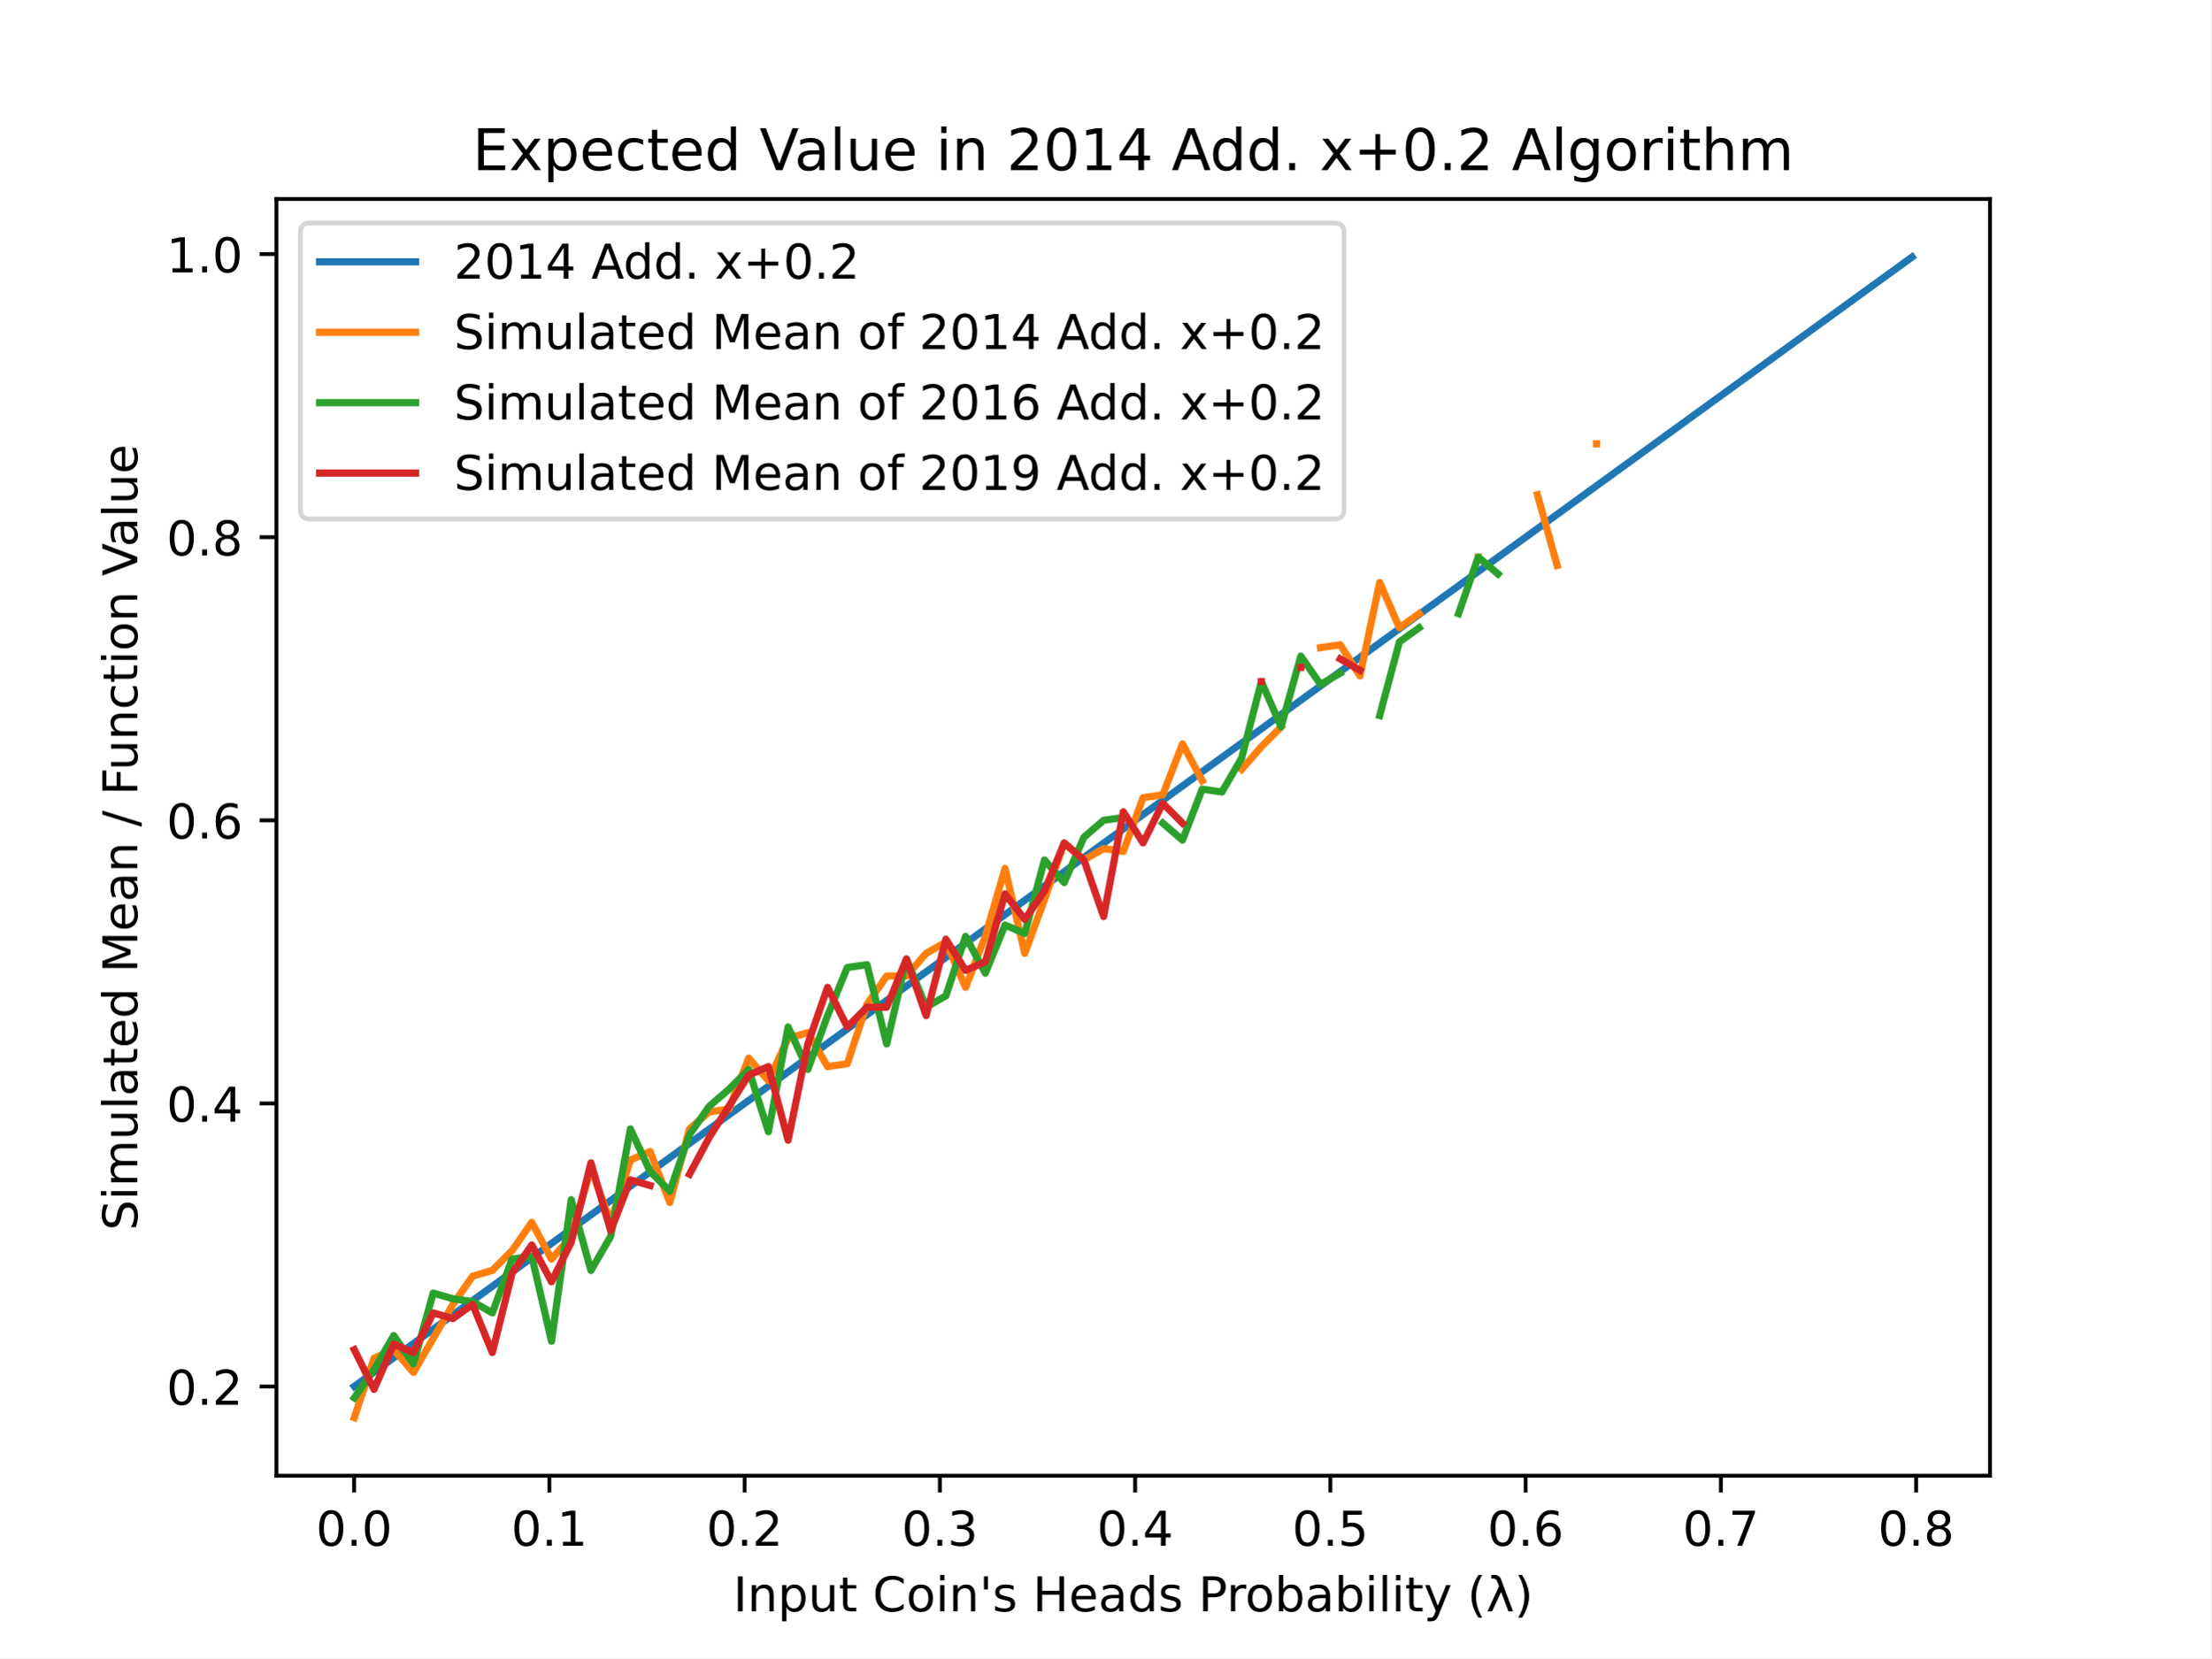
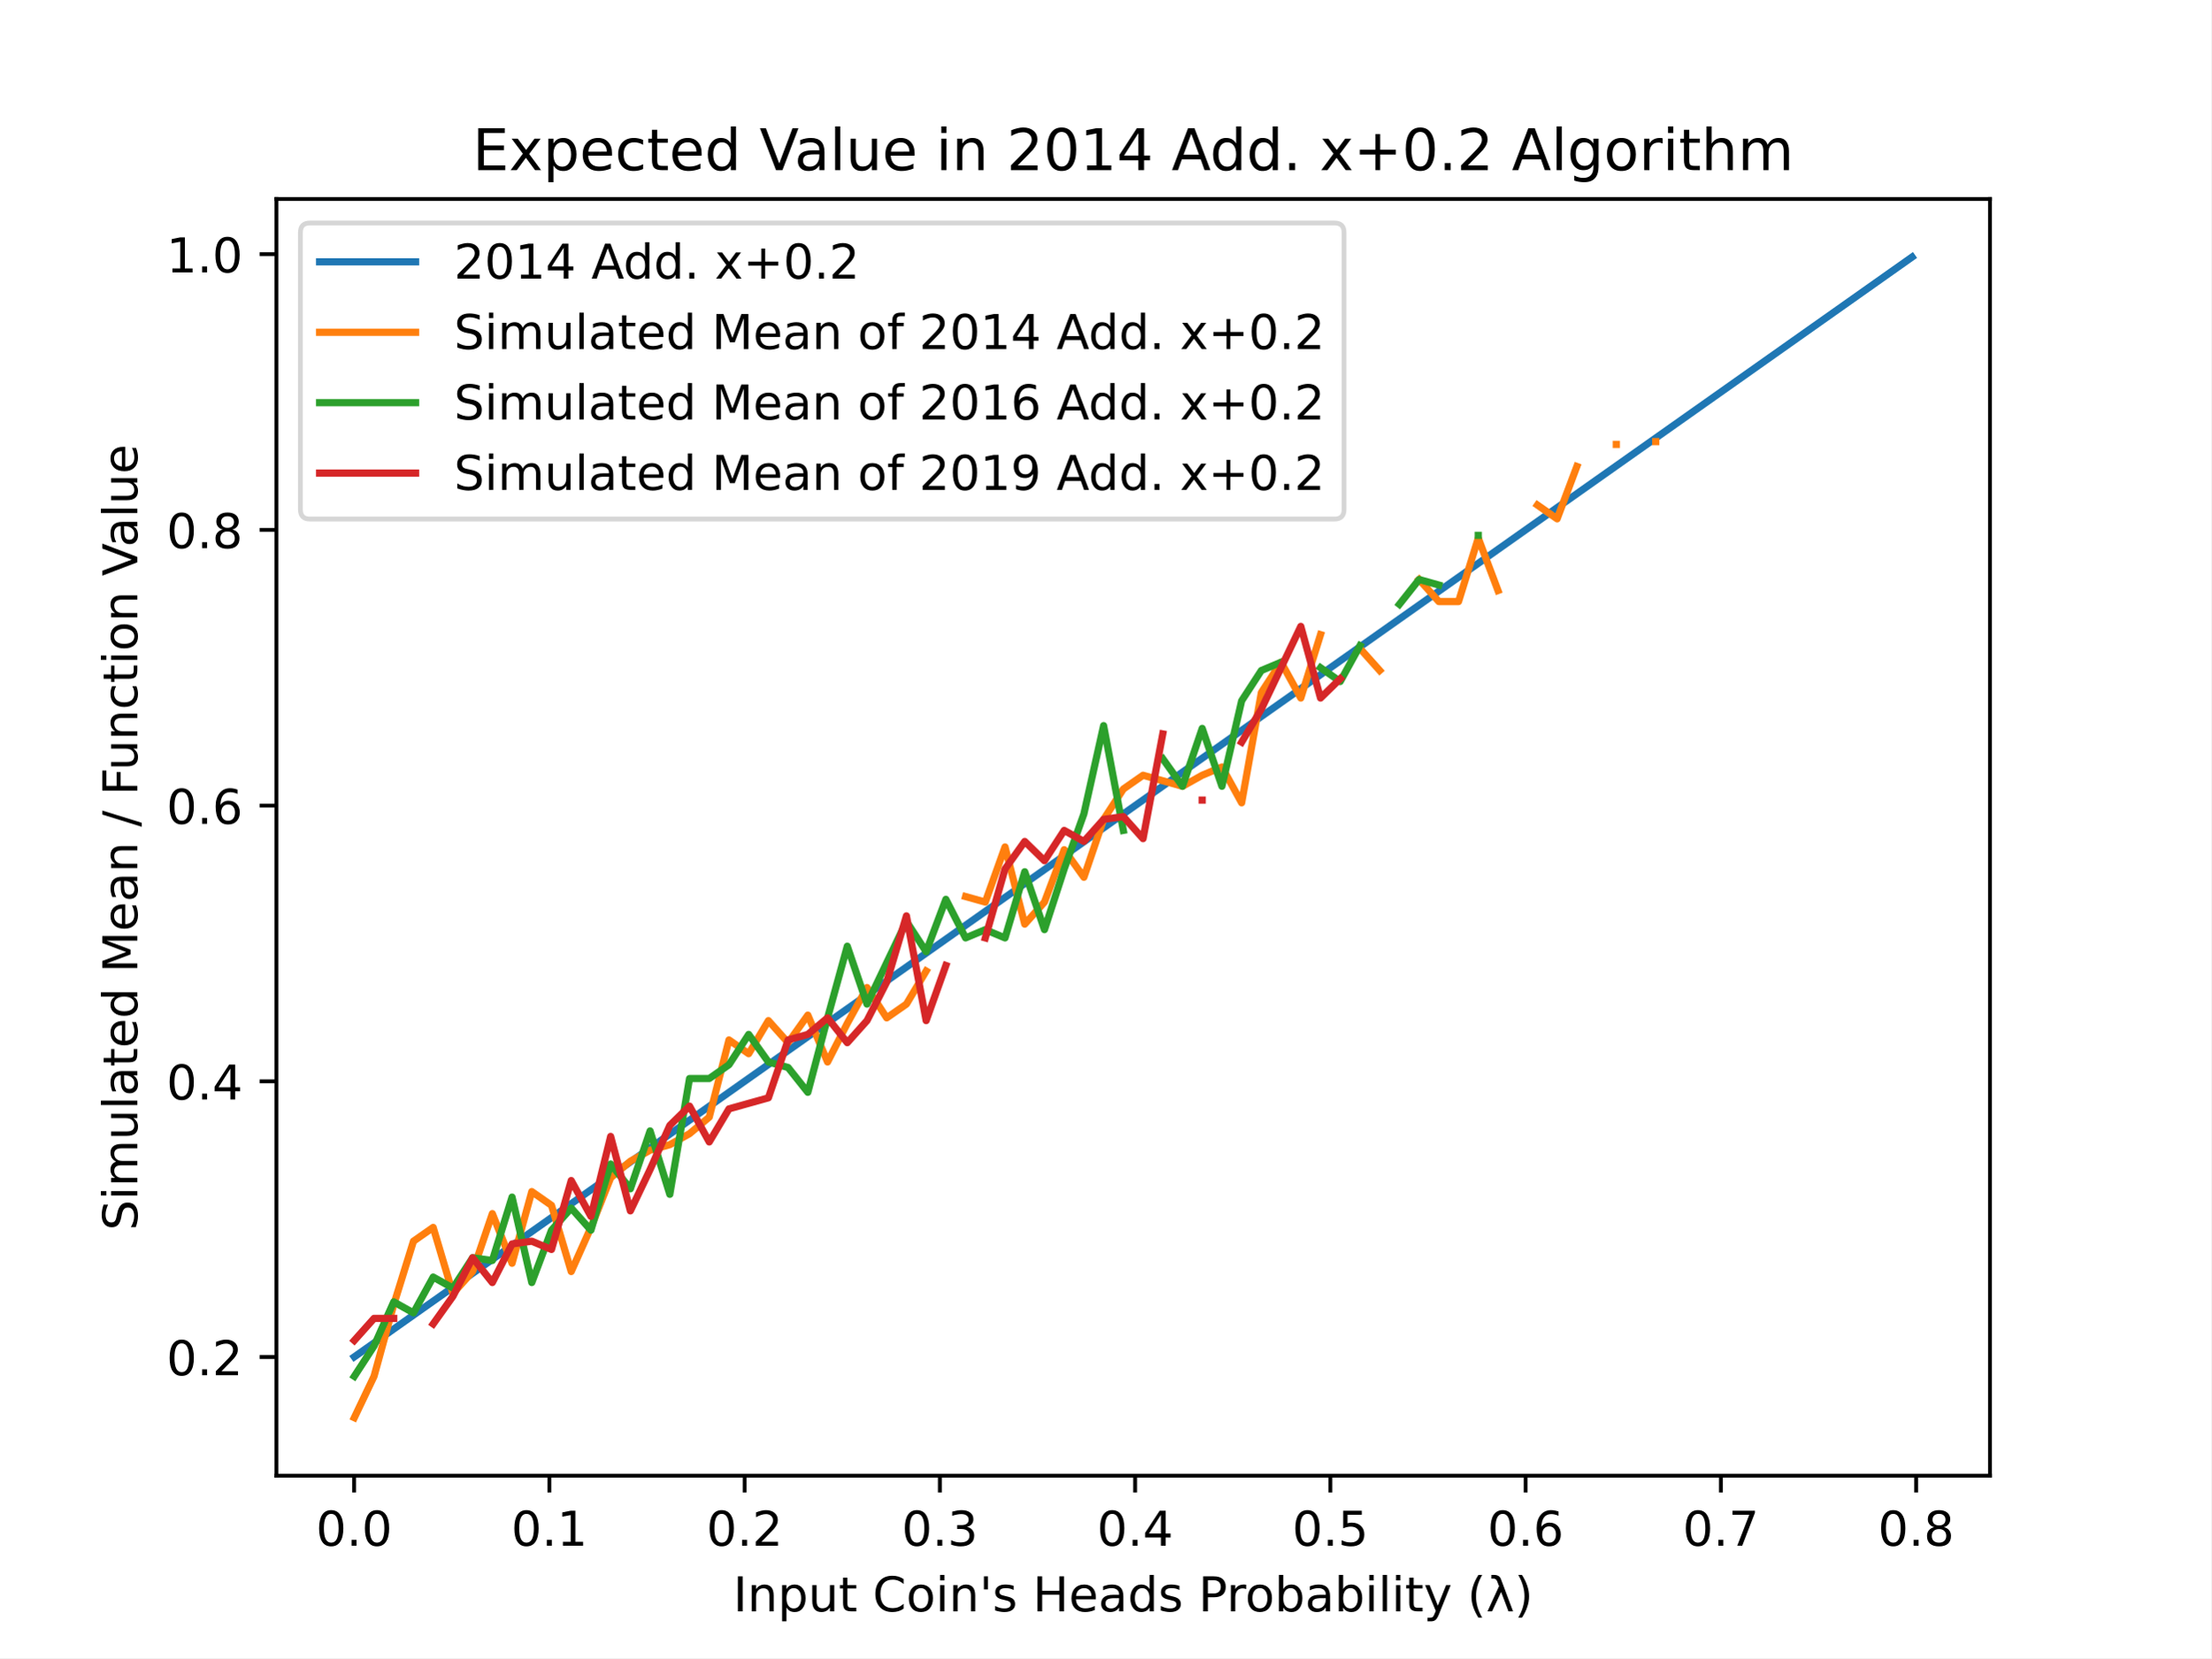
<svg xmlns="http://www.w3.org/2000/svg" xmlns:xlink="http://www.w3.org/1999/xlink" height="345.6pt" version="1.1" viewBox="0 0 460.8 345.6" width="460.8pt">
  <defs>
    <style type="text/css">
*{stroke-linecap:butt;stroke-linejoin:round;}
  </style>
  </defs>
  <g id="figure_1">
    <g id="patch_1">
      <path d="M 0 345.6  L 460.8 345.6  L 460.8 0  L 0 0  z " style="fill:#ffffff;" />
    </g>
    <g id="axes_1">
      <g id="patch_2">
        <path d="M 57.6 307.584  L 414.72 307.584  L 414.72 41.472  L 57.6 41.472  z " style="fill:#ffffff;" />
      </g>
      <g id="matplotlib.axis_1">
        <g id="xtick_1">
          <g id="line2d_1">
            <defs>
-               <path d="M 0 0  L 0 3.5  " id="mf0321f6b97" style="stroke:#000000;stroke-width:0.8;" />
+               <path d="M 0 0  L 0 3.5  " id="m0dd910947b" style="stroke:#000000;stroke-width:0.8;" />
            </defs>
            <g>
-               <use style="stroke:#000000;stroke-width:0.8;" x="73.792" xlink:href="#mf0321f6b97" y="307.584" />
+               <use style="stroke:#000000;stroke-width:0.8;" x="73.792" xlink:href="#m0dd910947b" y="307.584" />
            </g>
          </g>
          <g id="text_1">
            <text style="font-family:DejaVu Sans;font-size:10px;font-style:normal;font-weight:normal;text-anchor:middle;" transform="rotate(-0, 73.79203, 322.1824)" x="73.792" y="322.182">0.0</text>
          </g>
        </g>
        <g id="xtick_2">
          <g id="line2d_2">
            <g>
-               <use style="stroke:#000000;stroke-width:0.8;" x="114.485" xlink:href="#mf0321f6b97" y="307.584" />
+               <use style="stroke:#000000;stroke-width:0.8;" x="114.485" xlink:href="#m0dd910947b" y="307.584" />
            </g>
          </g>
          <g id="text_2">
            <text style="font-family:DejaVu Sans;font-size:10px;font-style:normal;font-weight:normal;text-anchor:middle;" transform="rotate(-0, 114.4847, 322.1824)" x="114.485" y="322.182">0.1</text>
          </g>
        </g>
        <g id="xtick_3">
          <g id="line2d_3">
            <g>
-               <use style="stroke:#000000;stroke-width:0.8;" x="155.177" xlink:href="#mf0321f6b97" y="307.584" />
+               <use style="stroke:#000000;stroke-width:0.8;" x="155.177" xlink:href="#m0dd910947b" y="307.584" />
            </g>
          </g>
          <g id="text_3">
            <text style="font-family:DejaVu Sans;font-size:10px;font-style:normal;font-weight:normal;text-anchor:middle;" transform="rotate(-0, 155.1774, 322.1824)" x="155.177" y="322.182">0.2</text>
          </g>
        </g>
        <g id="xtick_4">
          <g id="line2d_4">
            <g>
-               <use style="stroke:#000000;stroke-width:0.8;" x="195.87" xlink:href="#mf0321f6b97" y="307.584" />
+               <use style="stroke:#000000;stroke-width:0.8;" x="195.87" xlink:href="#m0dd910947b" y="307.584" />
            </g>
          </g>
          <g id="text_4">
            <text style="font-family:DejaVu Sans;font-size:10px;font-style:normal;font-weight:normal;text-anchor:middle;" transform="rotate(-0, 195.8701, 322.1824)" x="195.87" y="322.182">0.3</text>
          </g>
        </g>
        <g id="xtick_5">
          <g id="line2d_5">
            <g>
-               <use style="stroke:#000000;stroke-width:0.8;" x="236.563" xlink:href="#mf0321f6b97" y="307.584" />
+               <use style="stroke:#000000;stroke-width:0.8;" x="236.563" xlink:href="#m0dd910947b" y="307.584" />
            </g>
          </g>
          <g id="text_5">
            <text style="font-family:DejaVu Sans;font-size:10px;font-style:normal;font-weight:normal;text-anchor:middle;" transform="rotate(-0, 236.5628, 322.1824)" x="236.563" y="322.182">0.4</text>
          </g>
        </g>
        <g id="xtick_6">
          <g id="line2d_6">
            <g>
-               <use style="stroke:#000000;stroke-width:0.8;" x="277.256" xlink:href="#mf0321f6b97" y="307.584" />
+               <use style="stroke:#000000;stroke-width:0.8;" x="277.256" xlink:href="#m0dd910947b" y="307.584" />
            </g>
          </g>
          <g id="text_6">
            <text style="font-family:DejaVu Sans;font-size:10px;font-style:normal;font-weight:normal;text-anchor:middle;" transform="rotate(-0, 277.2555, 322.1824)" x="277.256" y="322.182">0.5</text>
          </g>
        </g>
        <g id="xtick_7">
          <g id="line2d_7">
            <g>
-               <use style="stroke:#000000;stroke-width:0.8;" x="317.948" xlink:href="#mf0321f6b97" y="307.584" />
+               <use style="stroke:#000000;stroke-width:0.8;" x="317.948" xlink:href="#m0dd910947b" y="307.584" />
            </g>
          </g>
          <g id="text_7">
            <text style="font-family:DejaVu Sans;font-size:10px;font-style:normal;font-weight:normal;text-anchor:middle;" transform="rotate(-0, 317.9482, 322.1824)" x="317.948" y="322.182">0.6</text>
          </g>
        </g>
        <g id="xtick_8">
          <g id="line2d_8">
            <g>
-               <use style="stroke:#000000;stroke-width:0.8;" x="358.641" xlink:href="#mf0321f6b97" y="307.584" />
+               <use style="stroke:#000000;stroke-width:0.8;" x="358.641" xlink:href="#m0dd910947b" y="307.584" />
            </g>
          </g>
          <g id="text_8">
            <text style="font-family:DejaVu Sans;font-size:10px;font-style:normal;font-weight:normal;text-anchor:middle;" transform="rotate(-0, 358.6409, 322.1824)" x="358.641" y="322.182">0.7</text>
          </g>
        </g>
        <g id="xtick_9">
          <g id="line2d_9">
            <g>
-               <use style="stroke:#000000;stroke-width:0.8;" x="399.334" xlink:href="#mf0321f6b97" y="307.584" />
+               <use style="stroke:#000000;stroke-width:0.8;" x="399.334" xlink:href="#m0dd910947b" y="307.584" />
            </g>
          </g>
          <g id="text_9">
            <text style="font-family:DejaVu Sans;font-size:10px;font-style:normal;font-weight:normal;text-anchor:middle;" transform="rotate(-0, 399.3336, 322.1824)" x="399.334" y="322.182">0.8</text>
          </g>
        </g>
        <g id="text_10">
          <text style="font-family:DejaVu Sans;font-size:10px;font-style:normal;font-weight:normal;text-anchor:middle;" transform="rotate(-0, 236.16, 335.8606)" x="236.16" y="335.861">Input Coin's Heads Probability (λ)</text>
        </g>
      </g>
      <g id="matplotlib.axis_2">
        <g id="ytick_1">
          <g id="line2d_10">
            <defs>
-               <path d="M 0 0  L -3.5 0  " id="m57d6c714ab" style="stroke:#000000;stroke-width:0.8;" />
+               <path d="M 0 0  L -3.5 0  " id="m9b812ff2b6" style="stroke:#000000;stroke-width:0.8;" />
            </defs>
            <g>
-               <use style="stroke:#000000;stroke-width:0.8;" x="57.6" xlink:href="#m57d6c714ab" y="288.997" />
+               <use style="stroke:#000000;stroke-width:0.8;" x="57.6" xlink:href="#m9b812ff2b6" y="282.845" />
            </g>
          </g>
          <g id="text_11">
-             <text style="font-family:DejaVu Sans;font-size:10px;font-style:normal;font-weight:normal;text-anchor:end;" transform="rotate(-0, 50.6, 292.796)" x="50.6" y="292.796">0.2</text>
+             <text style="font-family:DejaVu Sans;font-size:10px;font-style:normal;font-weight:normal;text-anchor:end;" transform="rotate(-0, 50.6, 286.6441)" x="50.6" y="286.644">0.2</text>
          </g>
        </g>
        <g id="ytick_2">
          <g id="line2d_11">
            <g>
-               <use style="stroke:#000000;stroke-width:0.8;" x="57.6" xlink:href="#m57d6c714ab" y="229.986" />
+               <use style="stroke:#000000;stroke-width:0.8;" x="57.6" xlink:href="#m9b812ff2b6" y="225.376" />
            </g>
          </g>
          <g id="text_12">
-             <text style="font-family:DejaVu Sans;font-size:10px;font-style:normal;font-weight:normal;text-anchor:end;" transform="rotate(-0, 50.6, 233.7854)" x="50.6" y="233.785">0.4</text>
+             <text style="font-family:DejaVu Sans;font-size:10px;font-style:normal;font-weight:normal;text-anchor:end;" transform="rotate(-0, 50.6, 229.1755)" x="50.6" y="229.175">0.4</text>
          </g>
        </g>
        <g id="ytick_3">
          <g id="line2d_12">
            <g>
-               <use style="stroke:#000000;stroke-width:0.8;" x="57.6" xlink:href="#m57d6c714ab" y="170.976" />
+               <use style="stroke:#000000;stroke-width:0.8;" x="57.6" xlink:href="#m9b812ff2b6" y="167.908" />
            </g>
          </g>
          <g id="text_13">
-             <text style="font-family:DejaVu Sans;font-size:10px;font-style:normal;font-weight:normal;text-anchor:end;" transform="rotate(-0, 50.6, 174.7748)" x="50.6" y="174.775">0.6</text>
+             <text style="font-family:DejaVu Sans;font-size:10px;font-style:normal;font-weight:normal;text-anchor:end;" transform="rotate(-0, 50.6, 171.7069)" x="50.6" y="171.707">0.6</text>
          </g>
        </g>
        <g id="ytick_4">
          <g id="line2d_13">
            <g>
-               <use style="stroke:#000000;stroke-width:0.8;" x="57.6" xlink:href="#m57d6c714ab" y="111.965" />
+               <use style="stroke:#000000;stroke-width:0.8;" x="57.6" xlink:href="#m9b812ff2b6" y="110.439" />
            </g>
          </g>
          <g id="text_14">
-             <text style="font-family:DejaVu Sans;font-size:10px;font-style:normal;font-weight:normal;text-anchor:end;" transform="rotate(-0, 50.6, 115.7642)" x="50.6" y="115.764">0.8</text>
+             <text style="font-family:DejaVu Sans;font-size:10px;font-style:normal;font-weight:normal;text-anchor:end;" transform="rotate(-0, 50.6, 114.2382)" x="50.6" y="114.238">0.8</text>
          </g>
        </g>
        <g id="ytick_5">
          <g id="line2d_14">
            <g>
-               <use style="stroke:#000000;stroke-width:0.8;" x="57.6" xlink:href="#m57d6c714ab" y="52.954" />
+               <use style="stroke:#000000;stroke-width:0.8;" x="57.6" xlink:href="#m9b812ff2b6" y="52.97" />
            </g>
          </g>
          <g id="text_15">
-             <text style="font-family:DejaVu Sans;font-size:10px;font-style:normal;font-weight:normal;text-anchor:end;" transform="rotate(-0, 50.6, 56.75357)" x="50.6" y="56.754">1.0</text>
+             <text style="font-family:DejaVu Sans;font-size:10px;font-style:normal;font-weight:normal;text-anchor:end;" transform="rotate(-0, 50.6, 56.7696)" x="50.6" y="56.77">1.0</text>
          </g>
        </g>
        <g id="text_16">
          <text style="font-family:DejaVu Sans;font-size:10px;font-style:normal;font-weight:normal;text-anchor:middle;" transform="rotate(-90, 28.61719, 174.528)" x="28.617" y="174.528">Simulated Mean / Function Value</text>
        </g>
      </g>
      <g id="line2d_15">
-         <path clip-path="url(#paa7ad51ef3)" d="M 73.833 288.967  L 77.942 285.988  L 82.052 283.008  L 86.161 280.028  L 90.271 277.048  L 94.38 274.069  L 98.49 271.089  L 102.6 268.109  L 106.709 265.129  L 110.819 262.15  L 114.928 259.17  L 119.038 256.19  L 123.147 253.21  L 127.257 250.231  L 131.366 247.251  L 135.476 244.271  L 139.586 241.292  L 143.695 238.312  L 147.805 235.332  L 151.914 232.352  L 156.024 229.373  L 160.133 226.393  L 164.243 223.413  L 168.352 220.433  L 172.462 217.454  L 176.572 214.474  L 180.681 211.494  L 184.791 208.514  L 188.9 205.535  L 193.01 202.555  L 197.119 199.575  L 201.229 196.595  L 205.338 193.616  L 209.448 190.636  L 213.557 187.656  L 217.667 184.676  L 221.777 181.697  L 225.886 178.717  L 229.996 175.737  L 234.105 172.758  L 238.215 169.778  L 242.324 166.798  L 246.434 163.818  L 250.543 160.839  L 254.653 157.859  L 258.763 154.879  L 262.872 151.899  L 266.982 148.92  L 271.091 145.94  L 275.201 142.96  L 279.31 139.98  L 283.42 137.001  L 287.529 134.021  L 291.639 131.041  L 295.748 128.061  L 299.858 125.082  L 303.968 122.102  L 308.077 119.122  L 312.187 116.143  L 316.296 113.163  L 320.406 110.183  L 324.515 107.203  L 328.625 104.224  L 332.734 101.244  L 336.844 98.264  L 340.954 95.284  L 345.063 92.305  L 349.173 89.325  L 353.282 86.345  L 357.392 83.365  L 361.501 80.386  L 365.611 77.406  L 369.72 74.426  L 373.83 71.446  L 377.94 68.467  L 382.049 65.487  L 386.159 62.507  L 390.268 59.527  L 394.378 56.548  L 398.487 53.568  " style="fill:none;stroke:#1f77b4;stroke-linecap:square;stroke-width:1.5;" />
+         <path clip-path="url(#p6597a01456)" d="M 73.833 282.816  L 77.942 279.914  L 82.052 277.012  L 86.161 274.111  L 90.271 271.209  L 94.38 268.307  L 98.49 265.405  L 102.6 262.503  L 106.709 259.601  L 110.819 256.699  L 114.928 253.797  L 119.038 250.896  L 123.147 247.994  L 127.257 245.092  L 131.366 242.19  L 135.476 239.288  L 139.586 236.386  L 143.695 233.484  L 147.805 230.582  L 151.914 227.681  L 156.024 224.779  L 160.133 221.877  L 164.243 218.975  L 168.352 216.073  L 172.462 213.171  L 176.572 210.269  L 180.681 207.367  L 184.791 204.466  L 188.9 201.564  L 193.01 198.662  L 197.119 195.76  L 201.229 192.858  L 205.338 189.956  L 209.448 187.054  L 213.557 184.152  L 217.667 181.251  L 221.777 178.349  L 225.886 175.447  L 229.996 172.545  L 234.105 169.643  L 238.215 166.741  L 242.324 163.839  L 246.434 160.937  L 250.543 158.036  L 254.653 155.134  L 258.763 152.232  L 262.872 149.33  L 266.982 146.428  L 271.091 143.526  L 275.201 140.624  L 279.31 137.722  L 283.42 134.821  L 287.529 131.919  L 291.639 129.017  L 295.748 126.115  L 299.858 123.213  L 303.968 120.311  L 308.077 117.409  L 312.187 114.507  L 316.296 111.606  L 320.406 108.704  L 324.515 105.802  L 328.625 102.9  L 332.734 99.998  L 336.844 97.096  L 340.954 94.194  L 345.063 91.292  L 349.173 88.391  L 353.282 85.489  L 357.392 82.587  L 361.501 79.685  L 365.611 76.783  L 369.72 73.881  L 373.83 70.979  L 377.94 68.077  L 382.049 65.176  L 386.159 62.274  L 390.268 59.372  L 394.378 56.47  L 398.487 53.568  " style="fill:none;stroke:#1f77b4;stroke-linecap:square;stroke-width:1.5;" />
      </g>
      <g id="line2d_16">
-         <path clip-path="url(#paa7ad51ef3)" d="M 73.833 295.488  L 77.942 283.096  L 82.052 281.325  L 86.161 286.046  L 90.271 278.965  L 94.38 271.884  L 98.49 265.983  L 102.6 264.802  L 106.709 260.672  L 110.819 254.771  L 114.928 262.442  L 119.038 257.721  L 123.147 243.559  L 127.257 254.771  L 131.366 241.788  L 135.476 240.018  L 139.586 250.64  L 143.695 235.297  L 147.805 231.757  L 151.914 231.166  L 156.024 220.545  L 160.133 225.265  L 164.243 216.414  L 168.352 215.234  L 172.462 222.315  L 176.572 221.725  L 180.681 209.332  L 184.791 203.431  L 188.9 203.431  L 193.01 198.711  L 197.119 196.35  L 201.229 205.792  L 205.338 195.17  L 209.448 181.007  L 213.557 198.711  L 217.667 187.499  L 221.777 175.696  L 225.886 179.237  L 229.996 176.877  L 234.105 177.467  L 238.215 166.255  L 242.324 165.665  L 246.434 155.043  L 250.543 162.714  M 258.763 160.354  L 262.872 155.633  L 266.982 151.502  M 275.201 134.979  L 279.31 134.389  L 283.42 140.88  L 287.529 121.407  L 291.639 130.848  L 295.748 127.898  M 308.077 116.096  M 320.406 103.113  L 324.515 117.866  M 332.734 92.491  " style="fill:none;stroke:#ff7f0e;stroke-linecap:square;stroke-width:1.5;" />
+         <path clip-path="url(#p6597a01456)" d="M 73.833 295.488  L 77.942 286.868  L 82.052 271.926  L 86.161 258.708  L 90.271 255.835  L 94.38 269.627  L 98.49 265.03  L 102.6 252.961  L 106.709 263.306  L 110.819 248.364  L 114.928 251.237  L 119.038 265.03  L 123.147 255.835  L 127.257 245.49  L 131.366 242.042  L 135.476 239.743  L 139.586 238.594  L 143.695 236.295  L 147.805 232.847  L 151.914 216.756  L 156.024 219.629  L 160.133 212.733  L 164.243 217.331  L 168.352 211.584  L 172.462 221.353  L 176.572 213.308  L 180.681 205.837  L 184.791 212.158  L 188.9 209.285  L 193.01 202.389  M 201.229 186.872  L 205.338 188.022  L 209.448 176.528  L 213.557 192.619  L 217.667 188.022  L 221.777 177.103  L 225.886 182.849  L 229.996 170.781  L 234.105 164.46  L 238.215 161.586  L 242.324 162.735  L 246.434 163.885  L 250.543 161.586  L 254.653 159.862  L 258.763 167.333  L 262.872 144.346  L 266.982 138.024  L 271.091 145.495  L 275.201 132.277  M 283.42 135.151  L 287.529 139.748  M 295.748 120.783  L 299.858 125.381  L 303.968 125.381  L 308.077 112.163  L 312.187 123.082  M 320.406 105.267  L 324.515 108.14  L 328.625 97.221  M 336.844 92.624  M 345.063 92.049  " style="fill:none;stroke:#ff7f0e;stroke-linecap:square;stroke-width:1.5;" />
      </g>
      <g id="line2d_17">
-         <path clip-path="url(#paa7ad51ef3)" d="M 73.833 291.357  L 77.942 285.456  L 82.052 278.375  L 86.161 284.276  L 90.271 269.523  L 94.38 270.704  L 98.49 271.294  L 102.6 273.654  L 106.709 262.442  L 110.819 261.852  L 114.928 279.555  L 119.038 250.05  L 123.147 264.802  L 127.257 257.721  L 131.366 235.297  L 135.476 244.149  L 139.586 248.28  L 143.695 236.477  L 147.805 230.576  L 151.914 227.036  L 156.024 222.905  L 160.133 235.887  L 164.243 214.053  L 168.352 222.905  L 172.462 211.693  L 176.572 201.661  L 180.681 201.071  L 184.791 217.594  L 188.9 199.891  L 193.01 209.923  L 197.119 207.562  L 201.229 195.17  L 205.338 202.841  L 209.448 192.81  L 213.557 194.58  L 217.667 179.237  L 221.777 183.958  L 225.886 174.516  L 229.996 170.976  L 234.105 170.385  M 242.324 171.566  L 246.434 175.106  L 250.543 164.484  L 254.653 165.075  L 258.763 157.993  L 262.872 142.06  L 266.982 151.502  L 271.091 136.749  L 275.201 142.65  L 279.31 140.29  M 287.529 149.142  L 291.639 133.799  L 295.748 130.848  M 303.968 127.898  L 308.077 116.096  L 312.187 119.636  " style="fill:none;stroke:#2ca02c;stroke-linecap:square;stroke-width:1.5;" />
+         <path clip-path="url(#p6597a01456)" d="M 73.833 286.868  L 77.942 280.546  L 82.052 271.351  L 86.161 273.65  L 90.271 266.179  L 94.38 268.478  L 98.49 262.156  L 102.6 262.731  L 106.709 249.513  L 110.819 267.328  L 114.928 256.409  L 119.038 251.812  L 123.147 256.409  L 127.257 242.617  L 131.366 247.789  L 135.476 235.721  L 139.586 248.938  L 143.695 224.802  L 147.805 224.802  L 151.914 221.928  L 156.024 215.607  L 160.133 221.353  L 164.243 222.503  L 168.352 227.675  L 172.462 212.158  L 176.572 197.217  L 180.681 209.285  L 184.791 200.665  L 188.9 192.044  L 193.01 198.366  L 197.119 187.447  L 201.229 195.493  L 205.338 193.769  L 209.448 195.493  L 213.557 181.7  L 217.667 193.769  L 221.777 181.125  L 225.886 169.632  L 229.996 151.242  L 234.105 173.08  M 242.324 158.138  L 246.434 163.885  L 250.543 151.816  L 254.653 163.885  L 258.763 146.07  L 262.872 139.748  L 266.982 138.024  M 275.201 139.173  L 279.31 142.047  L 283.42 134.576  M 291.639 125.956  L 295.748 120.783  L 299.858 121.933  M 308.077 111.588  " style="fill:none;stroke:#2ca02c;stroke-linecap:square;stroke-width:1.5;" />
      </g>
      <g id="line2d_18">
-         <path clip-path="url(#paa7ad51ef3)" d="M 73.833 281.325  L 77.942 289.587  L 82.052 280.145  L 86.161 281.916  L 90.271 273.654  L 94.38 274.834  L 98.49 271.884  L 102.6 281.916  L 106.709 265.393  L 110.819 259.492  L 114.928 267.163  L 119.038 258.901  L 123.147 242.378  L 127.257 256.541  L 131.366 245.919  L 135.476 247.099  M 143.695 244.739  L 147.805 237.067  L 151.914 230.576  L 156.024 224.085  L 160.133 222.315  L 164.243 237.658  L 168.352 217.594  L 172.462 205.792  L 176.572 214.053  L 180.681 209.923  L 184.791 209.923  L 188.9 199.891  L 193.01 211.693  L 197.119 195.76  L 201.229 202.251  L 205.338 200.481  L 209.448 186.318  L 213.557 191.629  L 217.667 185.728  L 221.777 175.696  L 225.886 179.237  L 229.996 191.039  L 234.105 169.205  L 238.215 175.696  L 242.324 167.435  L 246.434 171.566  M 262.872 142.06  M 271.091 139.11  M 279.31 137.34  L 283.42 139.7  " style="fill:none;stroke:#d62728;stroke-linecap:square;stroke-width:1.5;" />
+         <path clip-path="url(#p6597a01456)" d="M 73.833 279.397  L 77.942 274.799  L 82.052 274.799  M 90.271 275.949  L 94.38 270.202  L 98.49 262.156  L 102.6 267.328  L 106.709 259.283  L 110.819 258.708  L 114.928 260.432  L 119.038 246.065  L 123.147 253.536  L 127.257 236.87  L 131.366 252.387  L 135.476 243.766  L 139.586 234.571  L 143.695 230.548  L 147.805 238.019  L 151.914 231.123  L 156.024 229.974  L 160.133 228.824  L 164.243 216.756  L 168.352 215.607  L 172.462 212.158  L 176.572 217.331  L 180.681 212.733  L 184.791 204.688  L 188.9 190.895  L 193.01 212.733  L 197.119 201.239  M 205.338 195.493  L 209.448 181.125  L 213.557 175.379  L 217.667 179.401  L 221.777 173.08  L 225.886 175.379  L 229.996 170.781  L 234.105 170.206  L 238.215 174.804  L 242.324 152.966  M 250.543 166.758  M 258.763 154.69  L 262.872 147.794  L 266.982 139.173  L 271.091 130.553  L 275.201 145.495  L 279.31 141.472  " style="fill:none;stroke:#d62728;stroke-linecap:square;stroke-width:1.5;" />
      </g>
      <g id="patch_3">
        <path d="M 57.6 307.584  L 57.6 41.472  " style="fill:none;stroke:#000000;stroke-linecap:square;stroke-linejoin:miter;stroke-width:0.8;" />
      </g>
      <g id="patch_4">
        <path d="M 414.72 307.584  L 414.72 41.472  " style="fill:none;stroke:#000000;stroke-linecap:square;stroke-linejoin:miter;stroke-width:0.8;" />
      </g>
      <g id="patch_5">
        <path d="M 57.6 307.584  L 414.72 307.584  " style="fill:none;stroke:#000000;stroke-linecap:square;stroke-linejoin:miter;stroke-width:0.8;" />
      </g>
      <g id="patch_6">
        <path d="M 57.6 41.472  L 414.72 41.472  " style="fill:none;stroke:#000000;stroke-linecap:square;stroke-linejoin:miter;stroke-width:0.8;" />
      </g>
      <g id="text_17">
        <text style="font-family:DejaVu Sans;font-size:12px;font-style:normal;font-weight:normal;text-anchor:middle;" transform="rotate(-0, 236.16, 35.472)" x="236.16" y="35.472">Expected Value in 2014 Add. x+0.2 Algorithm</text>
      </g>
      <g id="legend_1">
        <g id="patch_7">
          <path d="M 64.6 108.184  L 278.102 108.184  Q 280.102 108.184 280.102 106.184  L 280.102 48.472  Q 280.102 46.472 278.102 46.472  L 64.6 46.472  Q 62.6 46.472 62.6 48.472  L 62.6 106.184  Q 62.6 108.184 64.6 108.184  z " style="fill:#ffffff;opacity:0.8;stroke:#cccccc;stroke-linejoin:miter;" />
        </g>
        <g id="line2d_19">
          <path d="M 66.6 54.57  L 86.6 54.57  " style="fill:none;stroke:#1f77b4;stroke-linecap:square;stroke-width:1.5;" />
        </g>
        <g id="line2d_20" />
        <g id="text_18">
          <text style="font-family:DejaVu Sans;font-size:10px;font-style:normal;font-weight:normal;text-anchor:start;" transform="rotate(-0, 94.6, 58.07044)" x="94.6" y="58.07">2014 Add. x+0.2</text>
        </g>
        <g id="line2d_21">
          <path d="M 66.6 69.249  L 86.6 69.249  " style="fill:none;stroke:#ff7f0e;stroke-linecap:square;stroke-width:1.5;" />
        </g>
        <g id="line2d_22" />
        <g id="text_19">
          <text style="font-family:DejaVu Sans;font-size:10px;font-style:normal;font-weight:normal;text-anchor:start;" transform="rotate(-0, 94.6, 72.74856)" x="94.6" y="72.749">Simulated Mean of 2014 Add. x+0.2</text>
        </g>
        <g id="line2d_23">
          <path d="M 66.6 83.927  L 86.6 83.927  " style="fill:none;stroke:#2ca02c;stroke-linecap:square;stroke-width:1.5;" />
        </g>
        <g id="line2d_24" />
        <g id="text_20">
          <text style="font-family:DejaVu Sans;font-size:10px;font-style:normal;font-weight:normal;text-anchor:start;" transform="rotate(-0, 94.6, 87.42669)" x="94.6" y="87.427">Simulated Mean of 2016 Add. x+0.2</text>
        </g>
        <g id="line2d_25">
          <path d="M 66.6 98.605  L 86.6 98.605  " style="fill:none;stroke:#d62728;stroke-linecap:square;stroke-width:1.5;" />
        </g>
        <g id="line2d_26" />
        <g id="text_21">
          <text style="font-family:DejaVu Sans;font-size:10px;font-style:normal;font-weight:normal;text-anchor:start;" transform="rotate(-0, 94.6, 102.1048)" x="94.6" y="102.105">Simulated Mean of 2019 Add. x+0.2</text>
        </g>
      </g>
    </g>
  </g>
  <defs>
-     <clipPath id="paa7ad51ef3">
+     <clipPath id="p6597a01456">
      <rect height="266.112" width="357.12" x="57.6" y="41.472" />
    </clipPath>
  </defs>
</svg>
